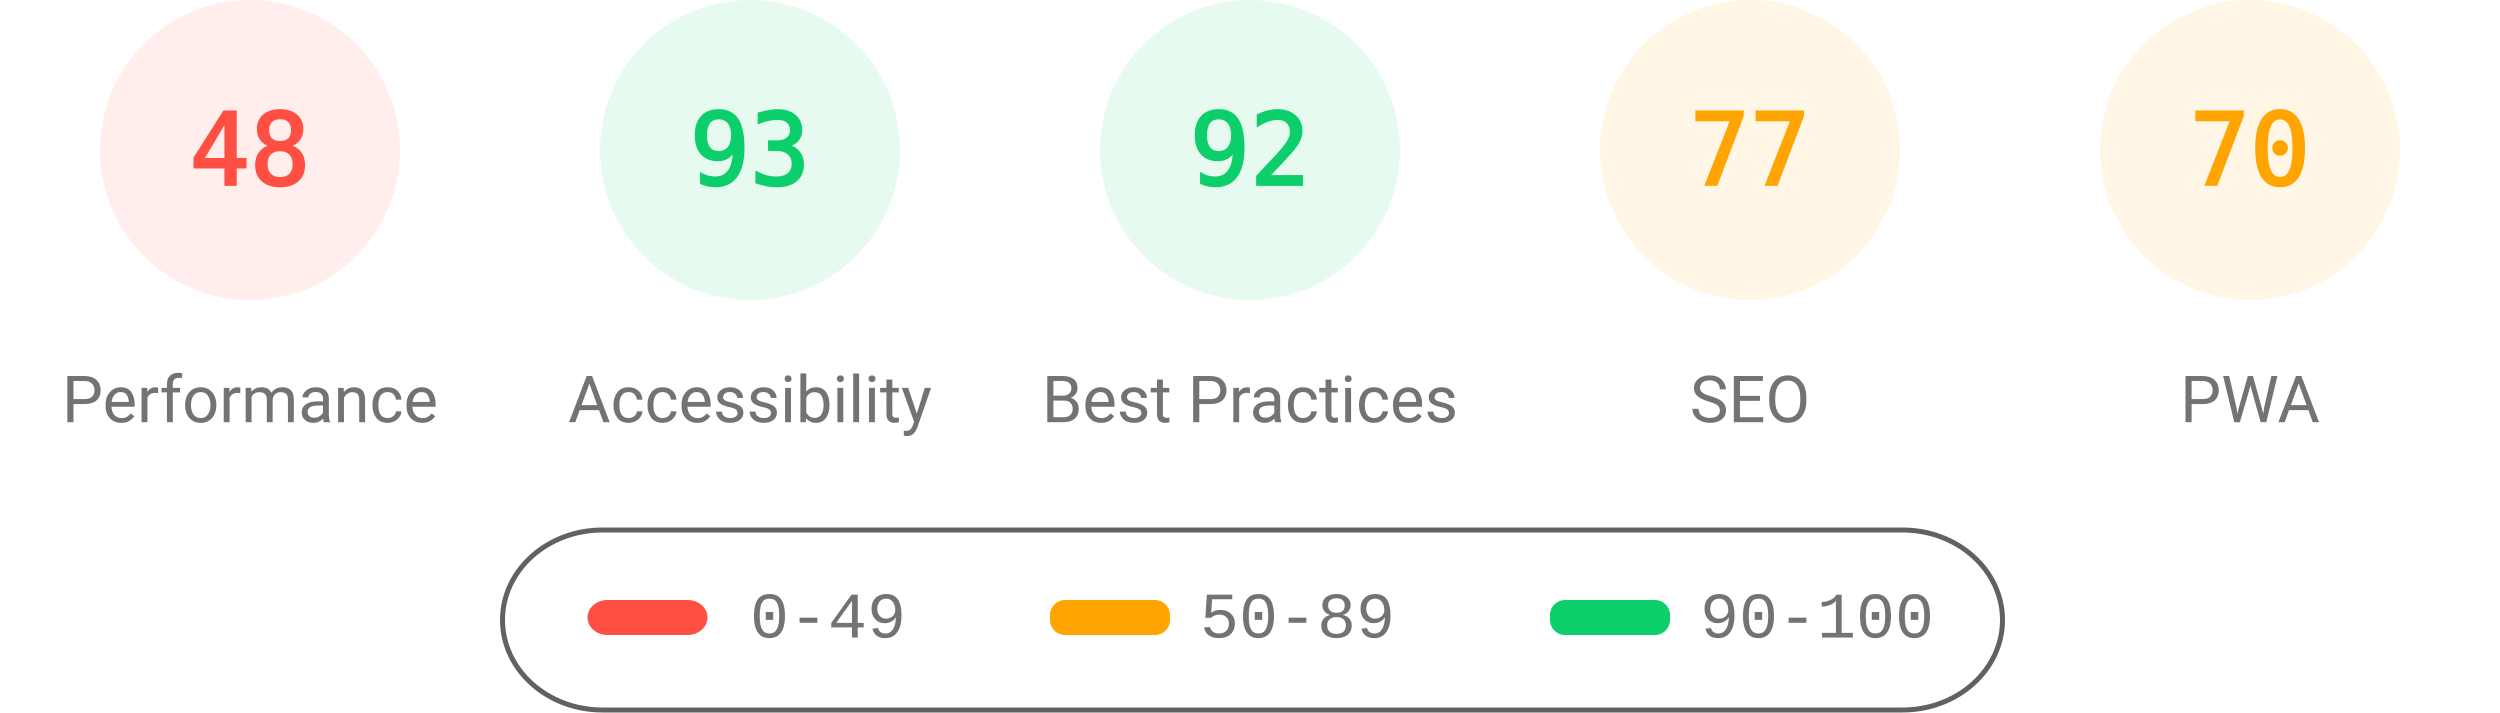
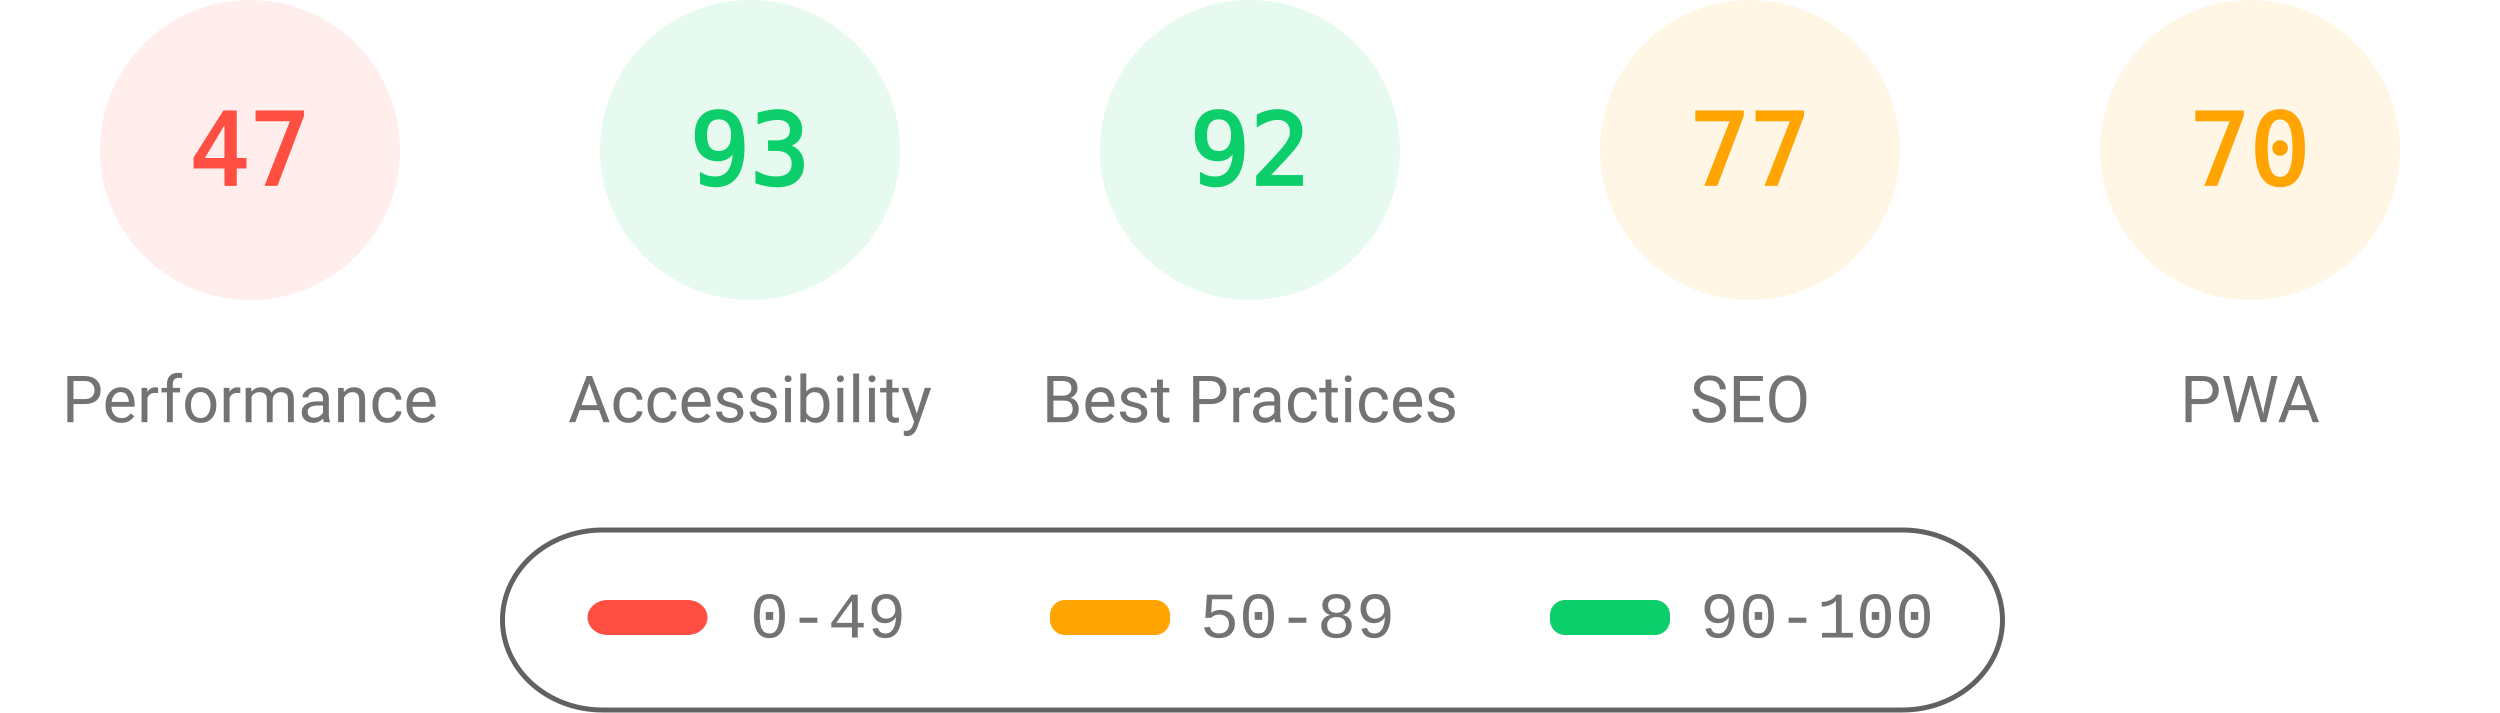
<svg xmlns="http://www.w3.org/2000/svg" fill="none" width="1000" height="285">
  <style>.gauge-base{opacity:.1}.gauge-arc{fill:none;animation-delay:250ms;stroke-linecap:round;transform:rotate(-90deg);transform-origin:100px 60px;animation:load-gauge 1s ease forwards}.guage-text{font-size:40px;font-family:monospace;text-align:center}.guage-red{color:#ff4e42;fill:#ff4e42;stroke:#ff4e42}.guage-orange{color:#ffa400;fill:#ffa400;stroke:#ffa400}.guage-green{color:#0cce6b;fill:#0cce6b;stroke:#0cce6b}.guage-undefined{color:#5c5c5c;fill:#5c5c5c;stroke:#5c5c5c}.guage-title{color:#737373;fill:#737373;stroke:none;font-size:26px;line-height:26px;font-family:Roboto,Halvetica,Arial,sans-serif}@keyframes load-gauge{from{stroke-dasharray:0 352.858}}</style>
  <svg class="guage-div guage-perf guage-red" viewBox="0 0 200 200" width="200" height="200">
    <circle class="gauge-base" r="56" cx="100" cy="60" stroke-width="8" />
-     <circle class="gauge-arc guage-arc-1" r="56" cx="100" cy="60" stroke-width="8" style="stroke-dasharray:168.892,351.858" />
-     <text class="guage-text" x="100" y="60" alignment-baseline="central" dominant-baseline="central" text-anchor="middle">48</text>
+     <circle class="gauge-arc guage-arc-1" r="56" cx="100" cy="60" stroke-width="8" style="stroke-dasharray:165.373,351.858" />
+     <text class="guage-text" x="100" y="60" alignment-baseline="central" dominant-baseline="central" text-anchor="middle">47</text>
    <text class="guage-title" x="100" y="160" alignment-baseline="central" dominant-baseline="central" text-anchor="middle">Performance</text>
  </svg>
  <svg class="guage-div guage-acc guage-green" viewBox="0 0 200 200" width="200" height="200" x="200">
    <circle class="gauge-base" r="56" cx="100" cy="60" stroke-width="8" />
    <circle class="gauge-arc guage-arc-2" r="56" cx="100" cy="60" stroke-width="8" style="stroke-dasharray:327.228,351.858" />
    <text class="guage-text" x="100" y="60" alignment-baseline="central" dominant-baseline="central" text-anchor="middle">93</text>
    <text class="guage-title" x="100" y="160" alignment-baseline="central" dominant-baseline="central" text-anchor="middle">Accessibility</text>
  </svg>
  <svg class="guage-div guage-best guage-green" viewBox="0 0 200 200" width="200" height="200" x="400">
    <circle class="gauge-base" r="56" cx="100" cy="60" stroke-width="8" />
    <circle class="gauge-arc guage-arc-3" r="56" cx="100" cy="60" stroke-width="8" style="stroke-dasharray:323.709,351.858" />
    <text class="guage-text" x="100" y="60" alignment-baseline="central" dominant-baseline="central" text-anchor="middle">92</text>
    <text class="guage-title" x="100" y="160" alignment-baseline="central" dominant-baseline="central" text-anchor="middle">Best Practices</text>
  </svg>
  <svg class="guage-div guage-seo guage-orange" viewBox="0 0 200 200" width="200" height="200" x="600">
    <circle class="gauge-base" r="56" cx="100" cy="60" stroke-width="8" />
    <circle class="gauge-arc guage-arc-4" r="56" cx="100" cy="60" stroke-width="8" style="stroke-dasharray:270.931,351.858" />
    <text class="guage-text" x="100" y="60" alignment-baseline="central" dominant-baseline="central" text-anchor="middle">77</text>
    <text class="guage-title" x="100" y="160" alignment-baseline="central" dominant-baseline="central" text-anchor="middle">SEO</text>
  </svg>
  <svg class="guage-div guage-pwa guage-orange" viewBox="0 0 200 200" width="200" height="200" x="800">
    <circle class="gauge-base" r="56" cx="100" cy="60" stroke-width="8" />
    <circle class="gauge-arc guage-arc-4" r="56" cx="100" cy="60" stroke-width="8" style="stroke-dasharray:246.301,351.858" />
    <text class="guage-text" x="100" y="60" alignment-baseline="central" dominant-baseline="central" text-anchor="middle">70</text>
    <text class="guage-title" x="100" y="160" alignment-baseline="central" dominant-baseline="central" text-anchor="middle">PWA</text>
  </svg>
  <svg width="604" height="76" x="200" y="210">
    <path fill="none" id="canvas_background" d="M-1-1h604v80H-1z" />
    <rect fill-opacity="0" stroke="#616161" stroke-width="2" rx="40" id="svg_2" height="72" width="600" y="2" x="1" fill="#000" />
    <rect stroke="#000" rx="8" id="svg_3" height="14" width="48" y="30" x="35" stroke-opacity="null" stroke-width="0" fill="#ff4e42" />
    <rect stroke="#000" rx="6" id="svg_4" height="14" width="48" y="30" x="220" stroke-opacity="null" stroke-width="0" fill="#ffa400" />
    <rect stroke="#000" rx="6" id="svg_5" height="14" width="48" y="30" x="420" stroke-opacity="null" stroke-width="0" fill="#0cce6b" />
    <text xml:space="preserve" text-anchor="start" font-family="'Courier New', Courier, monospace" font-size="26" id="svg_6" y="45" x="100" stroke-opacity="null" stroke-width="0" stroke="#000" fill="#737373">0-49</text>
    <text xml:space="preserve" text-anchor="start" font-family="'Courier New', Courier, monospace" font-size="26" id="svg_7" y="45" x="280" stroke-opacity="null" stroke-width="0" stroke="#000" fill="#737373">50-89</text>
    <text xml:space="preserve" text-anchor="start" font-family="'Courier New', Courier, monospace" font-size="26" id="svg_8" y="45" x="480" stroke-opacity="null" stroke-width="0" stroke="#000" fill="#737373">90-100</text>
  </svg>
</svg>
